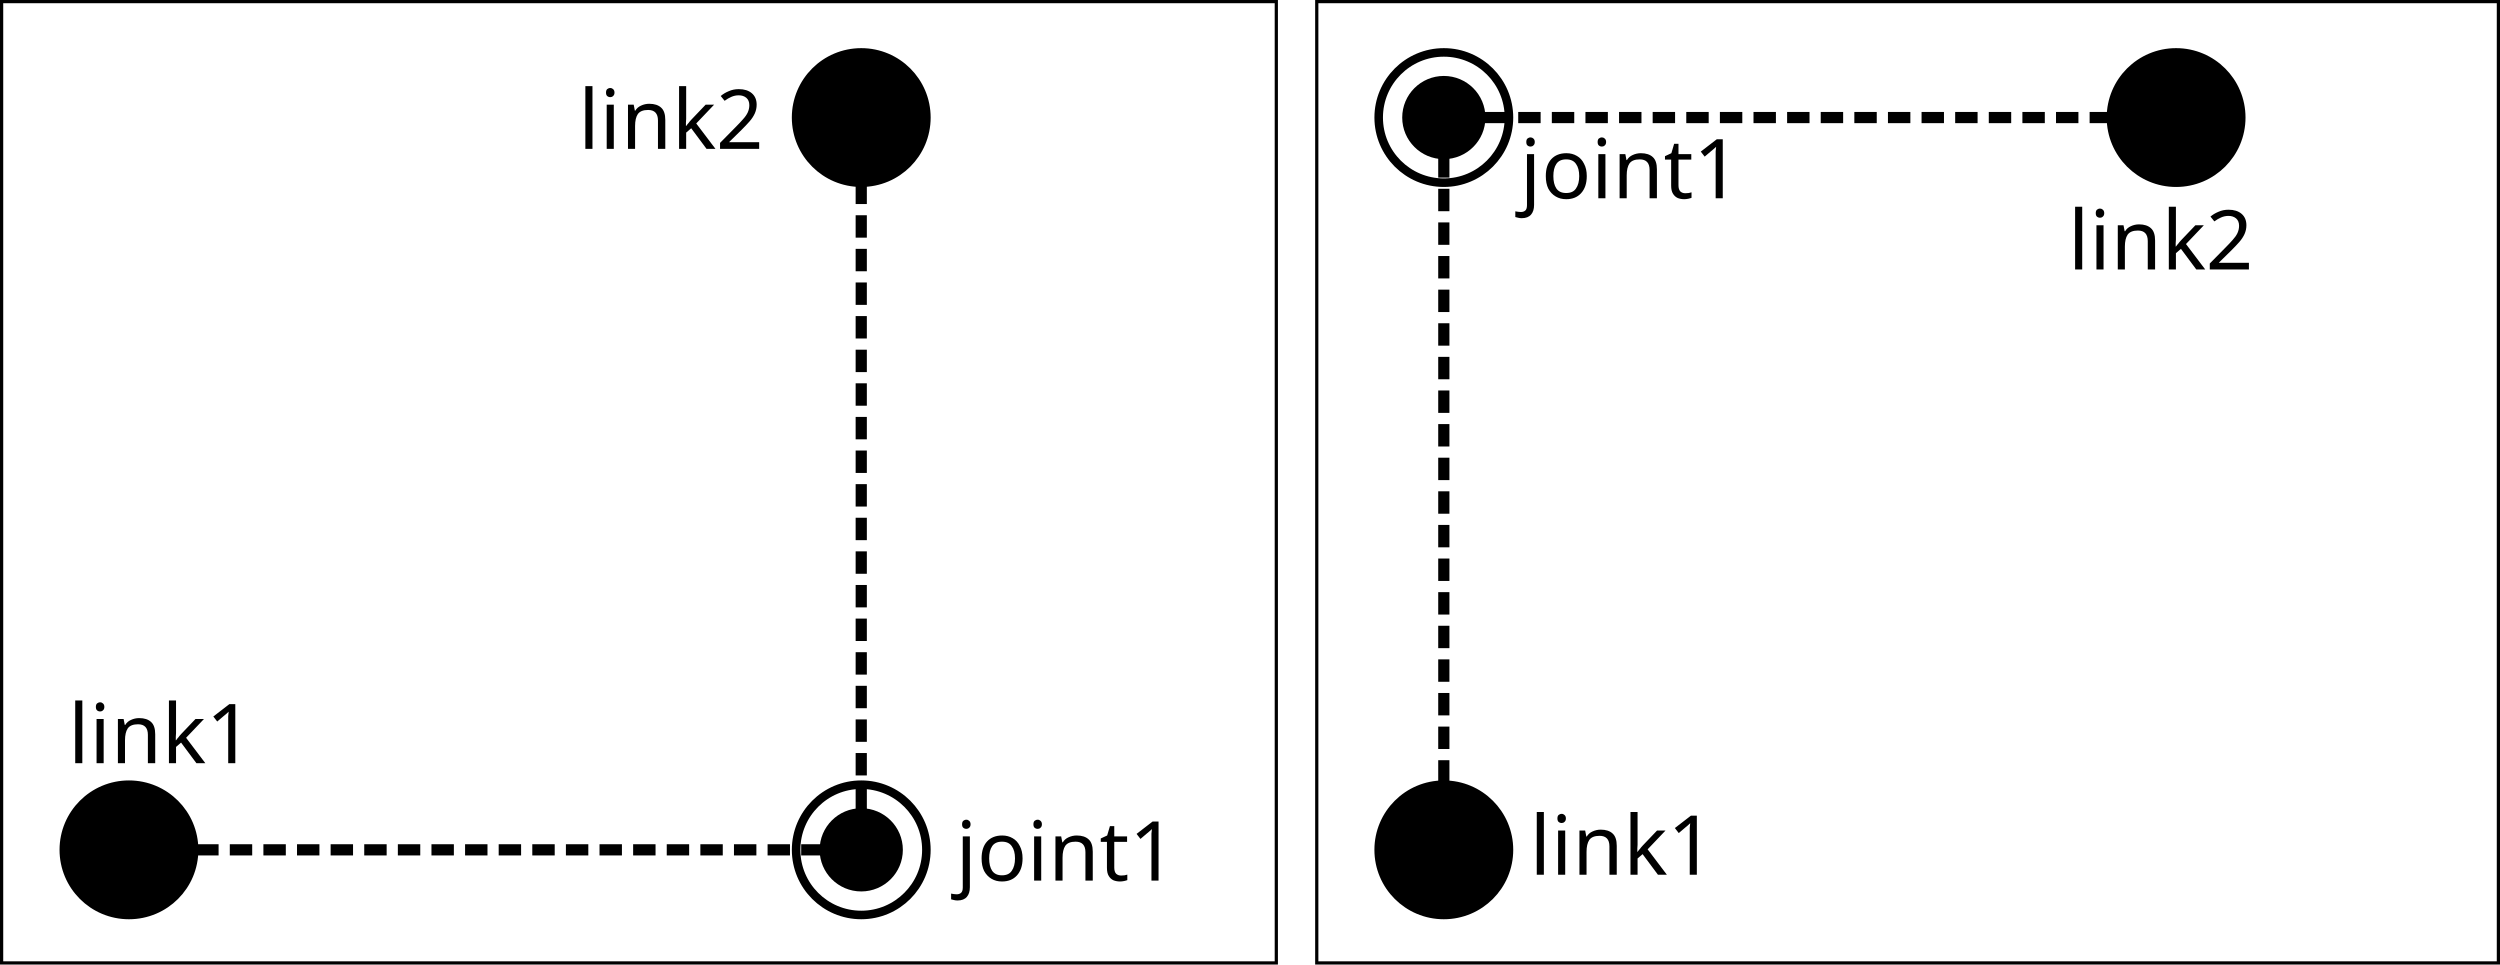
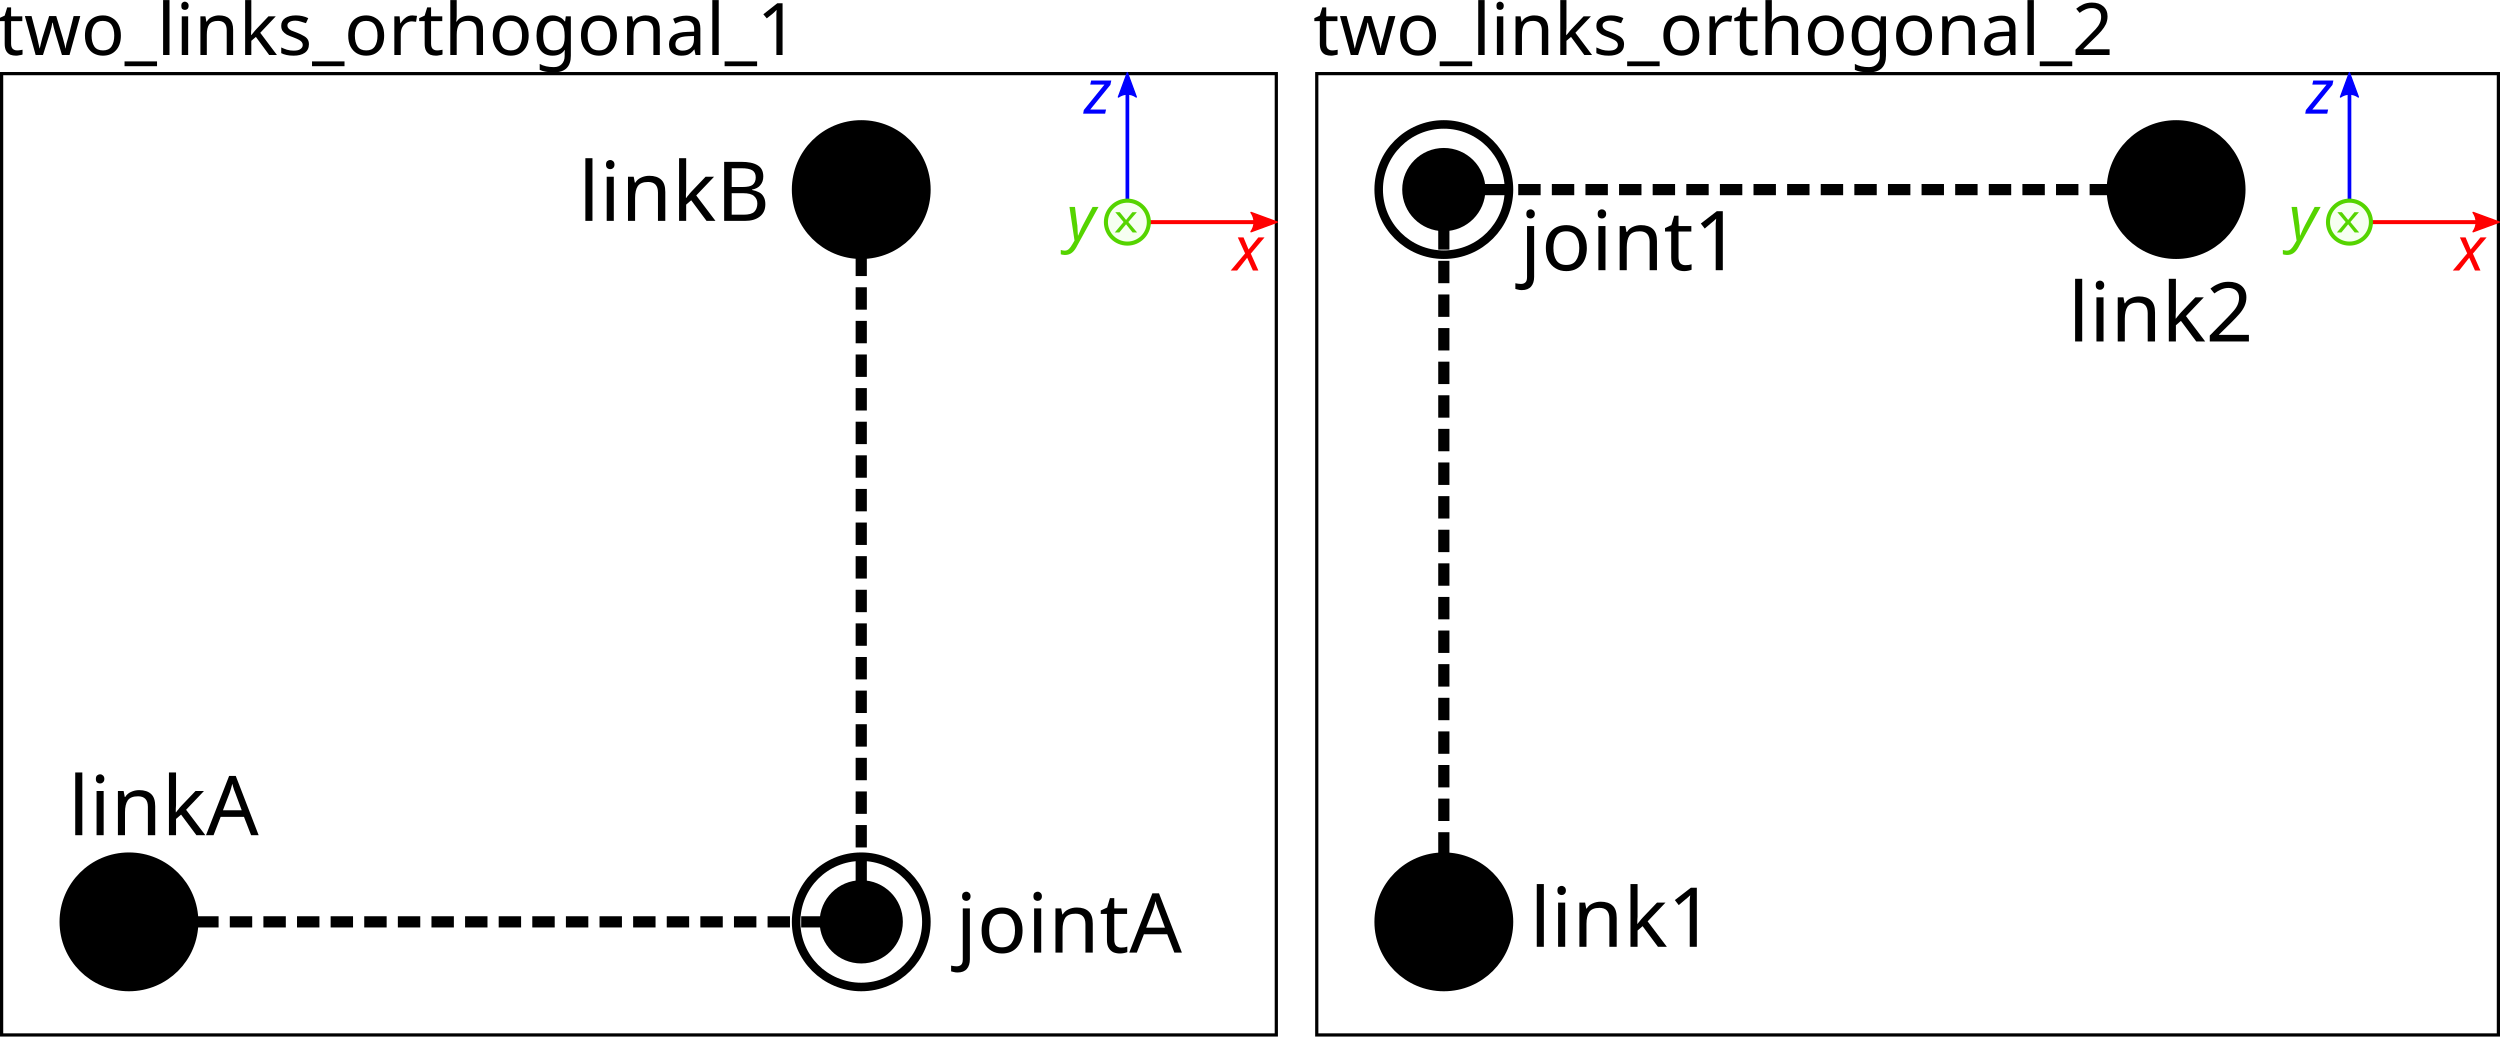
- <svg xmlns="http://www.w3.org/2000/svg" width="170.699mm" height="65.859mm" viewBox="0 0 170.699 65.859" version="1.1" id="svg8">
-   <defs id="defs2" />
-   <g id="layer1" transform="translate(4.066175,-234.4283)">
+ <svg xmlns="http://www.w3.org/2000/svg" width="170.699mm" height="70.777mm" viewBox="0 0 170.699 70.777" version="1.1" id="svg8">
+   <defs id="defs2">
+     <marker style="overflow:visible" id="marker9595" refX="0" refY="0" orient="auto">
+       <path transform="scale(-0.6)" d="M 8.719,4.034 -2.207,0.016 8.719,-4.002 c -1.745,2.372 -1.735,5.617 -6e-7,8.035 z" style="fill:#55d400;fill-opacity:1;fill-rule:evenodd;stroke:#55d400;stroke-width:0.625;stroke-linejoin:round;stroke-opacity:1" id="path9593" />
+     </marker>
+     <marker orient="auto" refY="0" refX="0" id="Arrow2Send" style="overflow:visible">
+       <path id="path2714" style="fill:#55d400;fill-opacity:1;fill-rule:evenodd;stroke:#55d400;stroke-width:0.625;stroke-linejoin:round;stroke-opacity:1" d="M 8.719,4.034 -2.207,0.016 8.719,-4.002 c -1.745,2.372 -1.735,5.617 -6e-7,8.035 z" transform="matrix(-0.3,0,0,-0.3,0.69,0)" />
+     </marker>
+     <marker orient="auto" refY="0" refX="0" id="Arrow1Mend" style="overflow:visible">
+       <path id="path2690" d="M 0,0 5,-5 -12.5,0 5,5 Z" style="fill:#55d400;fill-opacity:1;fill-rule:evenodd;stroke:#55d400;stroke-width:1pt;stroke-opacity:1" transform="matrix(-0.4,0,0,-0.4,-4,0)" />
+     </marker>
+     <marker orient="auto" refY="0" refX="0" id="marker9045" style="overflow:visible">
+       <path id="path9043" d="M 0,0 5,-5 -12.5,0 5,5 Z" style="fill:#55d400;fill-opacity:1;fill-rule:evenodd;stroke:#55d400;stroke-width:1pt;stroke-opacity:1" transform="matrix(-0.2,0,0,-0.2,-1.2,0)" />
+     </marker>
+     <marker orient="auto" refY="0" refX="0" id="marker8987" style="overflow:visible">
+       <path id="path8985" d="M 0,0 5,-5 -12.5,0 5,5 Z" style="fill:#55d400;fill-opacity:1;fill-rule:evenodd;stroke:#55d400;stroke-width:1pt;stroke-opacity:1" transform="matrix(-0.2,0,0,-0.2,-1.2,0)" />
+     </marker>
+     <marker orient="auto" refY="0" refX="0" id="marker6759" style="overflow:visible">
+       <path id="path6757" style="fill:#0000ff;fill-opacity:1;fill-rule:evenodd;stroke:#0000ff;stroke-width:0.625;stroke-linejoin:round;stroke-opacity:1" d="M 8.719,4.034 -2.207,0.016 8.719,-4.002 c -1.745,2.372 -1.735,5.617 -6e-7,8.035 z" transform="scale(-0.6)" />
+     </marker>
+     <marker orient="auto" refY="0" refX="0" id="marker6375" style="overflow:visible">
+       <path id="path6373" style="fill:#ff0000;fill-opacity:1;fill-rule:evenodd;stroke:#ff0000;stroke-width:0.625;stroke-linejoin:round;stroke-opacity:1" d="M 8.719,4.034 -2.207,0.016 8.719,-4.002 c -1.745,2.372 -1.735,5.617 -6e-7,8.035 z" transform="scale(-0.6)" />
+     </marker>
+     <marker orient="auto" refY="0" refX="0" id="Arrow2Sstart" style="overflow:visible">
+       <path id="path2711" style="fill:#000000;fill-opacity:1;fill-rule:evenodd;stroke:#000000;stroke-width:0.625;stroke-linejoin:round;stroke-opacity:1" d="M 8.719,4.034 -2.207,0.016 8.719,-4.002 c -1.745,2.372 -1.735,5.617 -6e-7,8.035 z" transform="matrix(0.3,0,0,0.3,-0.69,0)" />
+     </marker>
+     <marker orient="auto" refY="0" refX="0" id="Arrow1Send" style="overflow:visible">
+       <path id="path2696" d="M 0,0 5,-5 -12.5,0 5,5 Z" style="fill:#55d400;fill-opacity:1;fill-rule:evenodd;stroke:#55d400;stroke-width:1pt;stroke-opacity:1" transform="matrix(-0.2,0,0,-0.2,-1.2,0)" />
+     </marker>
+     <marker orient="auto" refY="0" refX="0" id="Arrow1Lend" style="overflow:visible">
+       <path id="path2684" d="M 0,0 5,-5 -12.5,0 5,5 Z" style="fill:#000000;fill-opacity:1;fill-rule:evenodd;stroke:#000000;stroke-width:1pt;stroke-opacity:1" transform="matrix(-0.8,0,0,-0.8,-10,0)" />
+     </marker>
+   </defs>
+   <g id="layer1" transform="translate(4.066175,-229.5111)">
    <g id="g5886" transform="translate(0,0.1940647)">
      <g transform="matrix(0.6404178,0,0,0.6404258,34.347,190.8192)" id="g823">
        <circle style="opacity:1;fill:none;fill-opacity:1;stroke:#000000;stroke-width:0.91;stroke-miterlimit:4;stroke-dasharray:none;stroke-opacity:1" id="path815" cx="31.842" cy="158.397" r="6.945" />
        <circle r="4.436" cy="158.397" cx="31.842" id="circle819" style="opacity:1;fill:#000000;fill-opacity:1;stroke:none;stroke-width:0.582;stroke-miterlimit:4;stroke-dasharray:none;stroke-opacity:1" />
      </g>
      <circle style="opacity:1;fill:#000000;fill-opacity:1;stroke:#000000;stroke-width:0.583;stroke-miterlimit:4;stroke-dasharray:none;stroke-opacity:1" id="path815-6" cx="4.739" cy="292.261" r="4.448" />
      <circle r="4.448" cy="242.261" cx="54.739" id="circle861" style="opacity:1;fill:#000000;fill-opacity:1;stroke:#000000;stroke-width:0.583;stroke-miterlimit:4;stroke-dasharray:none;stroke-opacity:1" />
-       <path id="path4566" d="M 4.739,292.261 H 54.739 l 5.9e-5,-50" style="fill:none;stroke:#000000;stroke-width:0.765;stroke-linecap:butt;stroke-linejoin:miter;stroke-miterlimit:4;stroke-dasharray:1.53,0.765;stroke-opacity:1;stroke-dashoffset:0" />
+       <path id="path4566" d="M 4.739,292.261 H 54.739 l 5.9e-5,-50" style="fill:none;stroke:#000000;stroke-width:0.765;stroke-linecap:butt;stroke-linejoin:miter;stroke-miterlimit:4;stroke-dasharray:1.53, 0.765;stroke-dashoffset:0;stroke-opacity:1" />
      <text id="text4589" y="286.346" x="0.584" style="font-style:normal;font-weight:normal;font-size:10.583px;line-height:1.25;font-family:sans-serif;letter-spacing:0px;word-spacing:0px;fill:#000000;fill-opacity:1;stroke:none;stroke-width:0.265" xml:space="preserve">
-         <tspan style="font-size:5.644px;stroke-width:0.265" y="286.346" x="0.584" id="tspan4587">link1</tspan>
+         <tspan style="font-size:5.644px;stroke-width:0.265" y="286.346" x="0.584" id="tspan4587">linkA</tspan>
      </text>
      <text id="text4593" y="244.402" x="35.419" style="font-style:normal;font-weight:normal;font-size:10.583px;line-height:1.25;font-family:sans-serif;letter-spacing:0px;word-spacing:0px;fill:#000000;fill-opacity:1;stroke:none;stroke-width:0.265" xml:space="preserve">
-         <tspan style="font-size:5.644px;stroke-width:0.265" y="244.402" x="35.419" id="tspan4591">link2</tspan>
+         <tspan style="font-size:5.644px;stroke-width:0.265" y="244.402" x="35.419" id="tspan4591">linkB</tspan>
      </text>
      <text xml:space="preserve" style="font-style:normal;font-weight:normal;font-size:5.644px;line-height:1.25;font-family:sans-serif;letter-spacing:0px;word-spacing:0px;fill:#000000;fill-opacity:1;stroke:none;stroke-width:0.265" x="61.188" y="294.358" id="text4597">
-         <tspan id="tspan4595" x="61.188" y="294.358" style="font-size:5.644px;stroke-width:0.265">joint1</tspan>
+         <tspan id="tspan4595" x="61.188" y="294.358" style="font-size:5.644px;stroke-width:0.265">jointA</tspan>
      </text>
    </g>
-     <g id="g5872" transform="translate(-38.19873,2.669864)">
-       <g transform="matrix(0.6404178,0,0,0.6404258,112.3243,138.3434)" id="g823-7">
+     <g id="g6594">
+       <g transform="matrix(0.6404178,0,0,0.6404258,74.1256,141.0132)" id="g823-7">
        <circle style="opacity:1;fill:none;fill-opacity:1;stroke:#000000;stroke-width:0.91;stroke-miterlimit:4;stroke-dasharray:none;stroke-opacity:1" id="path815-5" cx="31.842" cy="158.397" r="6.945" />
        <circle r="4.436" cy="158.397" cx="31.842" id="circle819-3" style="opacity:1;fill:#000000;fill-opacity:1;stroke:none;stroke-width:0.582;stroke-miterlimit:4;stroke-dasharray:none;stroke-opacity:1" />
      </g>
-       <circle style="opacity:1;fill:#000000;fill-opacity:1;stroke:#000000;stroke-width:0.583;stroke-miterlimit:4;stroke-dasharray:none;stroke-opacity:1" id="path815-6-5" cx="132.716" cy="289.785" r="4.448" />
-       <circle r="4.448" cy="239.785" cx="182.716" id="circle861-6" style="opacity:1;fill:#000000;fill-opacity:1;stroke:#000000;stroke-width:0.583;stroke-miterlimit:4;stroke-dasharray:none;stroke-opacity:1" />
-       <path id="path4566-2" d="m 132.716,289.785 -6e-5,-50 50,-10e-6" style="fill:none;stroke:#000000;stroke-width:0.765;stroke-linecap:butt;stroke-linejoin:miter;stroke-miterlimit:4;stroke-dasharray:1.53,0.765;stroke-opacity:1;font-variant-east_asian:normal;opacity:1;vector-effect:none;fill-opacity:1;stroke-dashoffset:0" />
-       <text id="text4589-9" y="291.486" x="138.578" style="font-style:normal;font-weight:normal;font-size:10.583px;line-height:1.25;font-family:sans-serif;letter-spacing:0px;word-spacing:0px;fill:#000000;fill-opacity:1;stroke:none;stroke-width:0.265" xml:space="preserve">
-         <tspan style="font-size:5.644px;stroke-width:0.265" y="291.486" x="138.578" id="tspan4587-1">link1</tspan>
+       <circle style="opacity:1;fill:#000000;fill-opacity:1;stroke:#000000;stroke-width:0.583;stroke-miterlimit:4;stroke-dasharray:none;stroke-opacity:1" id="path815-6-5" cx="94.518" cy="292.455" r="4.448" />
+       <circle r="4.448" cy="242.455" cx="144.518" id="circle861-6" style="opacity:1;fill:#000000;fill-opacity:1;stroke:#000000;stroke-width:0.583;stroke-miterlimit:4;stroke-dasharray:none;stroke-opacity:1" />
+       <path id="path4566-2" d="m 94.518,292.455 -6e-5,-50 50,-10e-6" style="opacity:1;vector-effect:none;fill:none;fill-opacity:1;stroke:#000000;stroke-width:0.765;stroke-linecap:butt;stroke-linejoin:miter;stroke-miterlimit:4;stroke-dasharray:1.53, 0.765;stroke-dashoffset:0;stroke-opacity:1" />
+       <text id="text4589-9" y="294.156" x="100.38" style="font-style:normal;font-weight:normal;font-size:10.583px;line-height:1.25;font-family:sans-serif;letter-spacing:0px;word-spacing:0px;fill:#000000;fill-opacity:1;stroke:none;stroke-width:0.265" xml:space="preserve">
+         <tspan style="font-size:5.644px;stroke-width:0.265" y="294.156" x="100.38" id="tspan4587-1">link1</tspan>
      </text>
-       <text id="text4593-2" y="250.16" x="175.335" style="font-style:normal;font-weight:normal;font-size:10.583px;line-height:1.25;font-family:sans-serif;letter-spacing:0px;word-spacing:0px;fill:#000000;fill-opacity:1;stroke:none;stroke-width:0.265" xml:space="preserve">
-         <tspan style="font-size:5.644px;stroke-width:0.265" y="250.16" x="175.335" id="tspan4591-7">link2</tspan>
+       <text id="text4593-2" y="252.829" x="137.136" style="font-style:normal;font-weight:normal;font-size:10.583px;line-height:1.25;font-family:sans-serif;letter-spacing:0px;word-spacing:0px;fill:#000000;fill-opacity:1;stroke:none;stroke-width:0.265" xml:space="preserve">
+         <tspan style="font-size:5.644px;stroke-width:0.265" y="252.829" x="137.136" id="tspan4591-7">link2</tspan>
      </text>
-       <text xml:space="preserve" style="font-style:normal;font-weight:normal;font-size:5.644px;line-height:1.25;font-family:sans-serif;letter-spacing:0px;word-spacing:0px;fill:#000000;fill-opacity:1;stroke:none;stroke-width:0.265" x="137.912" y="245.294" id="text4597-0">
-         <tspan id="tspan4595-9" x="137.912" y="245.294" style="font-size:5.644px;stroke-width:0.265">joint1</tspan>
+       <text xml:space="preserve" style="font-style:normal;font-weight:normal;font-size:5.644px;line-height:1.25;font-family:sans-serif;letter-spacing:0px;word-spacing:0px;fill:#000000;fill-opacity:1;stroke:none;stroke-width:0.265" x="99.713" y="247.964" id="text4597-0">
+         <tspan id="tspan4595-9" x="99.713" y="247.964" style="font-size:5.644px;stroke-width:0.265">joint1</tspan>
      </text>
    </g>
    <rect style="opacity:1;fill:none;fill-opacity:1;stroke:#000000;stroke-width:0.22;stroke-miterlimit:4;stroke-dasharray:none;stroke-opacity:1" id="rect5888" width="87.036" height="65.639" x="-3.956" y="234.538" />
    <rect y="234.538" x="85.842" height="65.639" width="80.681" id="rect5892" style="opacity:1;fill:none;fill-opacity:1;stroke:#000000;stroke-width:0.22;stroke-miterlimit:4;stroke-dasharray:none;stroke-opacity:1" />
+     <g id="g9855">
+       <path id="path9569" d="m 72.911,244.811 v -10" style="fill:none;stroke:#0000ff;stroke-width:0.253;stroke-linecap:butt;stroke-linejoin:miter;stroke-miterlimit:4;stroke-dasharray:none;stroke-opacity:1;marker-end:url(#marker6759)" />
+       <path id="path9573" d="m 72.778,244.678 h 10" style="fill:#ff0000;stroke:#ff0000;stroke-width:0.272;stroke-linecap:butt;stroke-linejoin:miter;stroke-miterlimit:4;stroke-dasharray:none;stroke-opacity:1;marker-end:url(#marker6375)" />
+       <text xml:space="preserve" style="font-style:italic;font-variant:normal;font-weight:normal;font-stretch:normal;font-size:2.822px;line-height:1.25;font-family:sans-serif;-inkscape-font-specification:'sans-serif Italic';letter-spacing:0px;word-spacing:0px;fill:#ff0000;fill-opacity:1;stroke:none;stroke-width:0.265" x="80.12" y="247.987" id="text9577">
+         <tspan id="tspan9575" x="80.12" y="247.987" style="font-style:italic;font-variant:normal;font-weight:normal;font-stretch:normal;font-size:4.233px;font-family:sans-serif;-inkscape-font-specification:'sans-serif Italic';fill:#ff0000;stroke-width:0.265">x</tspan>
+       </text>
+       <text id="text9581" y="237.273" x="69.953" style="font-style:italic;font-variant:normal;font-weight:normal;font-stretch:normal;font-size:2.822px;line-height:1.25;font-family:sans-serif;-inkscape-font-specification:'sans-serif Italic';letter-spacing:0px;word-spacing:0px;fill:#0000ff;fill-opacity:1;stroke:none;stroke-width:0.265" xml:space="preserve">
+         <tspan style="font-style:italic;font-variant:normal;font-weight:normal;font-stretch:normal;font-size:4.233px;font-family:sans-serif;-inkscape-font-specification:'sans-serif Italic';fill:#0000ff;fill-opacity:1;stroke-width:0.265" y="237.273" x="69.953" id="tspan9579">z</tspan>
+       </text>
+       <text id="text9585" y="245.908" x="68.752" style="font-style:italic;font-variant:normal;font-weight:normal;font-stretch:normal;font-size:2.822px;line-height:1.25;font-family:sans-serif;-inkscape-font-specification:'sans-serif Italic';letter-spacing:0px;word-spacing:0px;fill:#55d400;fill-opacity:1;stroke:none;stroke-width:0.265" xml:space="preserve">
+         <tspan style="font-style:italic;font-variant:normal;font-weight:normal;font-stretch:normal;font-size:4.233px;font-family:sans-serif;-inkscape-font-specification:'sans-serif Italic';fill:#55d400;fill-opacity:1;stroke-width:0.265" y="245.908" x="68.752" id="tspan9583">y</tspan>
+       </text>
+       <circle style="opacity:1;vector-effect:none;fill:#f6fff1;fill-opacity:1;stroke:#55d400;stroke-width:0.279;stroke-linecap:butt;stroke-linejoin:miter;stroke-miterlimit:4;stroke-dasharray:none;stroke-dashoffset:0;stroke-opacity:1" id="path9681" cx="72.911" cy="244.678" r="1.466" />
+       <text transform="scale(1.095445,0.9128709)" id="text9591" y="268.803" x="65.728" style="font-style:normal;font-weight:normal;font-size:2.823px;line-height:1.25;font-family:sans-serif;letter-spacing:0px;word-spacing:0px;fill:#55d400;fill-opacity:1;stroke:none;stroke-width:0.071" xml:space="preserve">
+         <tspan style="fill:#55d400;fill-opacity:1;stroke-width:0.071" y="268.803" x="65.728" id="tspan9589">x</tspan>
+       </text>
+     </g>
+     <g id="g10077" transform="translate(83.44324,5.0518893e-6)">
+       <path style="fill:none;stroke:#0000ff;stroke-width:0.253;stroke-linecap:butt;stroke-linejoin:miter;stroke-miterlimit:4;stroke-dasharray:none;stroke-opacity:1;marker-end:url(#marker6759)" d="m 72.911,244.811 v -10" id="path10055" />
+       <path style="fill:#ff0000;stroke:#ff0000;stroke-width:0.272;stroke-linecap:butt;stroke-linejoin:miter;stroke-miterlimit:4;stroke-dasharray:none;stroke-opacity:1;marker-end:url(#marker6375)" d="m 72.778,244.678 h 10" id="path10057" />
+       <text id="text10061" y="247.987" x="80.12" style="font-style:italic;font-variant:normal;font-weight:normal;font-stretch:normal;font-size:2.822px;line-height:1.25;font-family:sans-serif;-inkscape-font-specification:'sans-serif Italic';letter-spacing:0px;word-spacing:0px;fill:#ff0000;fill-opacity:1;stroke:none;stroke-width:0.265" xml:space="preserve">
+         <tspan style="font-style:italic;font-variant:normal;font-weight:normal;font-stretch:normal;font-size:4.233px;font-family:sans-serif;-inkscape-font-specification:'sans-serif Italic';fill:#ff0000;stroke-width:0.265" y="247.987" x="80.12" id="tspan10059">x</tspan>
+       </text>
+       <text xml:space="preserve" style="font-style:italic;font-variant:normal;font-weight:normal;font-stretch:normal;font-size:2.822px;line-height:1.25;font-family:sans-serif;-inkscape-font-specification:'sans-serif Italic';letter-spacing:0px;word-spacing:0px;fill:#0000ff;fill-opacity:1;stroke:none;stroke-width:0.265" x="69.953" y="237.273" id="text10065">
+         <tspan id="tspan10063" x="69.953" y="237.273" style="font-style:italic;font-variant:normal;font-weight:normal;font-stretch:normal;font-size:4.233px;font-family:sans-serif;-inkscape-font-specification:'sans-serif Italic';fill:#0000ff;fill-opacity:1;stroke-width:0.265">z</tspan>
+       </text>
+       <text xml:space="preserve" style="font-style:italic;font-variant:normal;font-weight:normal;font-stretch:normal;font-size:2.822px;line-height:1.25;font-family:sans-serif;-inkscape-font-specification:'sans-serif Italic';letter-spacing:0px;word-spacing:0px;fill:#55d400;fill-opacity:1;stroke:none;stroke-width:0.265" x="68.752" y="245.908" id="text10069">
+         <tspan id="tspan10067" x="68.752" y="245.908" style="font-style:italic;font-variant:normal;font-weight:normal;font-stretch:normal;font-size:4.233px;font-family:sans-serif;-inkscape-font-specification:'sans-serif Italic';fill:#55d400;fill-opacity:1;stroke-width:0.265">y</tspan>
+       </text>
+       <circle r="1.466" cy="244.678" cx="72.911" id="circle10071" style="opacity:1;vector-effect:none;fill:#f6fff1;fill-opacity:1;stroke:#55d400;stroke-width:0.279;stroke-linecap:butt;stroke-linejoin:miter;stroke-miterlimit:4;stroke-dasharray:none;stroke-dashoffset:0;stroke-opacity:1" />
+       <text xml:space="preserve" style="font-style:normal;font-weight:normal;font-size:2.823px;line-height:1.25;font-family:sans-serif;letter-spacing:0px;word-spacing:0px;fill:#55d400;fill-opacity:1;stroke:none;stroke-width:0.071" x="65.728" y="268.803" id="text10075" transform="scale(1.095445,0.9128709)">
+         <tspan id="tspan10073" x="65.728" y="268.803" style="fill:#55d400;fill-opacity:1;stroke-width:0.071">x</tspan>
+       </text>
+     </g>
+     <text xml:space="preserve" style="font-style:normal;font-weight:normal;font-size:10.583px;line-height:1.25;font-family:sans-serif;letter-spacing:0px;word-spacing:0px;fill:#000000;fill-opacity:1;stroke:none;stroke-width:0.265" x="-4.199" y="233.263" id="text10381">
+       <tspan id="tspan10379" x="-4.199" y="233.263" style="font-weight:normal;font-size:4.939px;stroke-width:0.265">two_links_orthogonal_1</tspan>
+     </text>
+     <text id="text10385" y="233.263" x="85.599" style="font-style:normal;font-weight:normal;font-size:10.583px;line-height:1.25;font-family:sans-serif;letter-spacing:0px;word-spacing:0px;fill:#000000;fill-opacity:1;stroke:none;stroke-width:0.265" xml:space="preserve">
+       <tspan style="font-weight:normal;font-size:4.939px;stroke-width:0.265" y="233.263" x="85.599" id="tspan10383">two_links_orthogonal_2</tspan>
+     </text>
  </g>
</svg>
